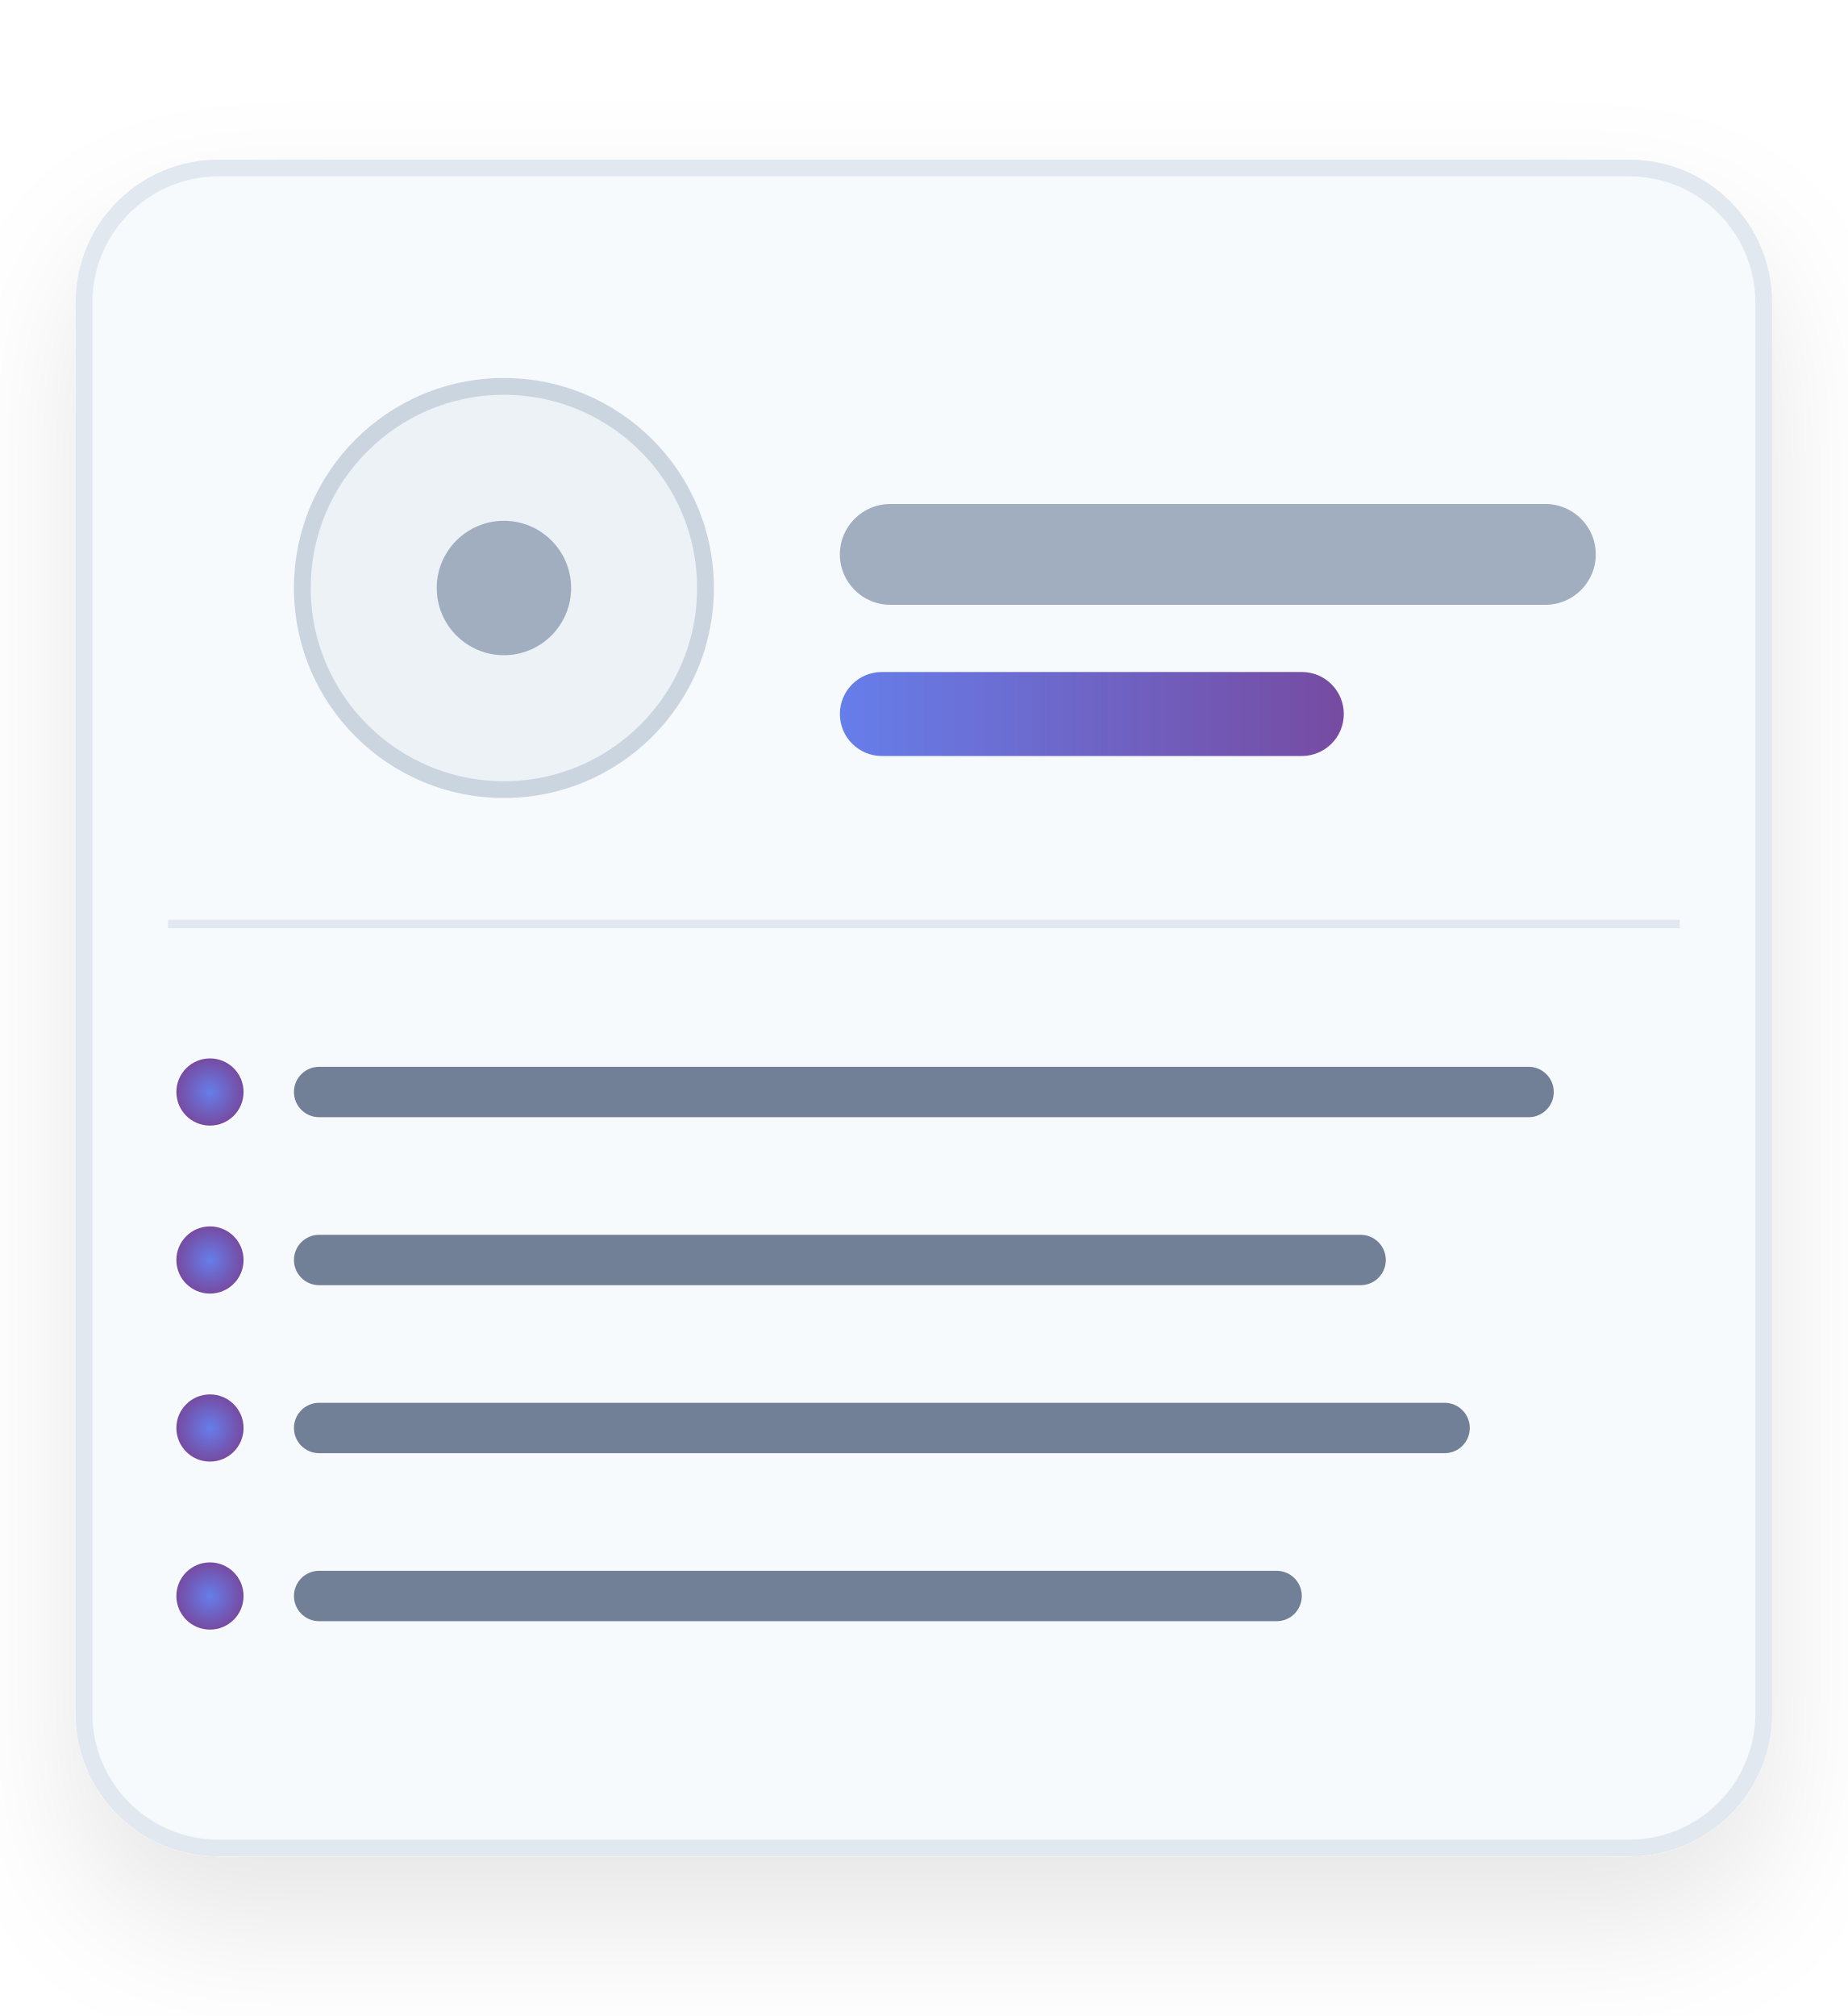
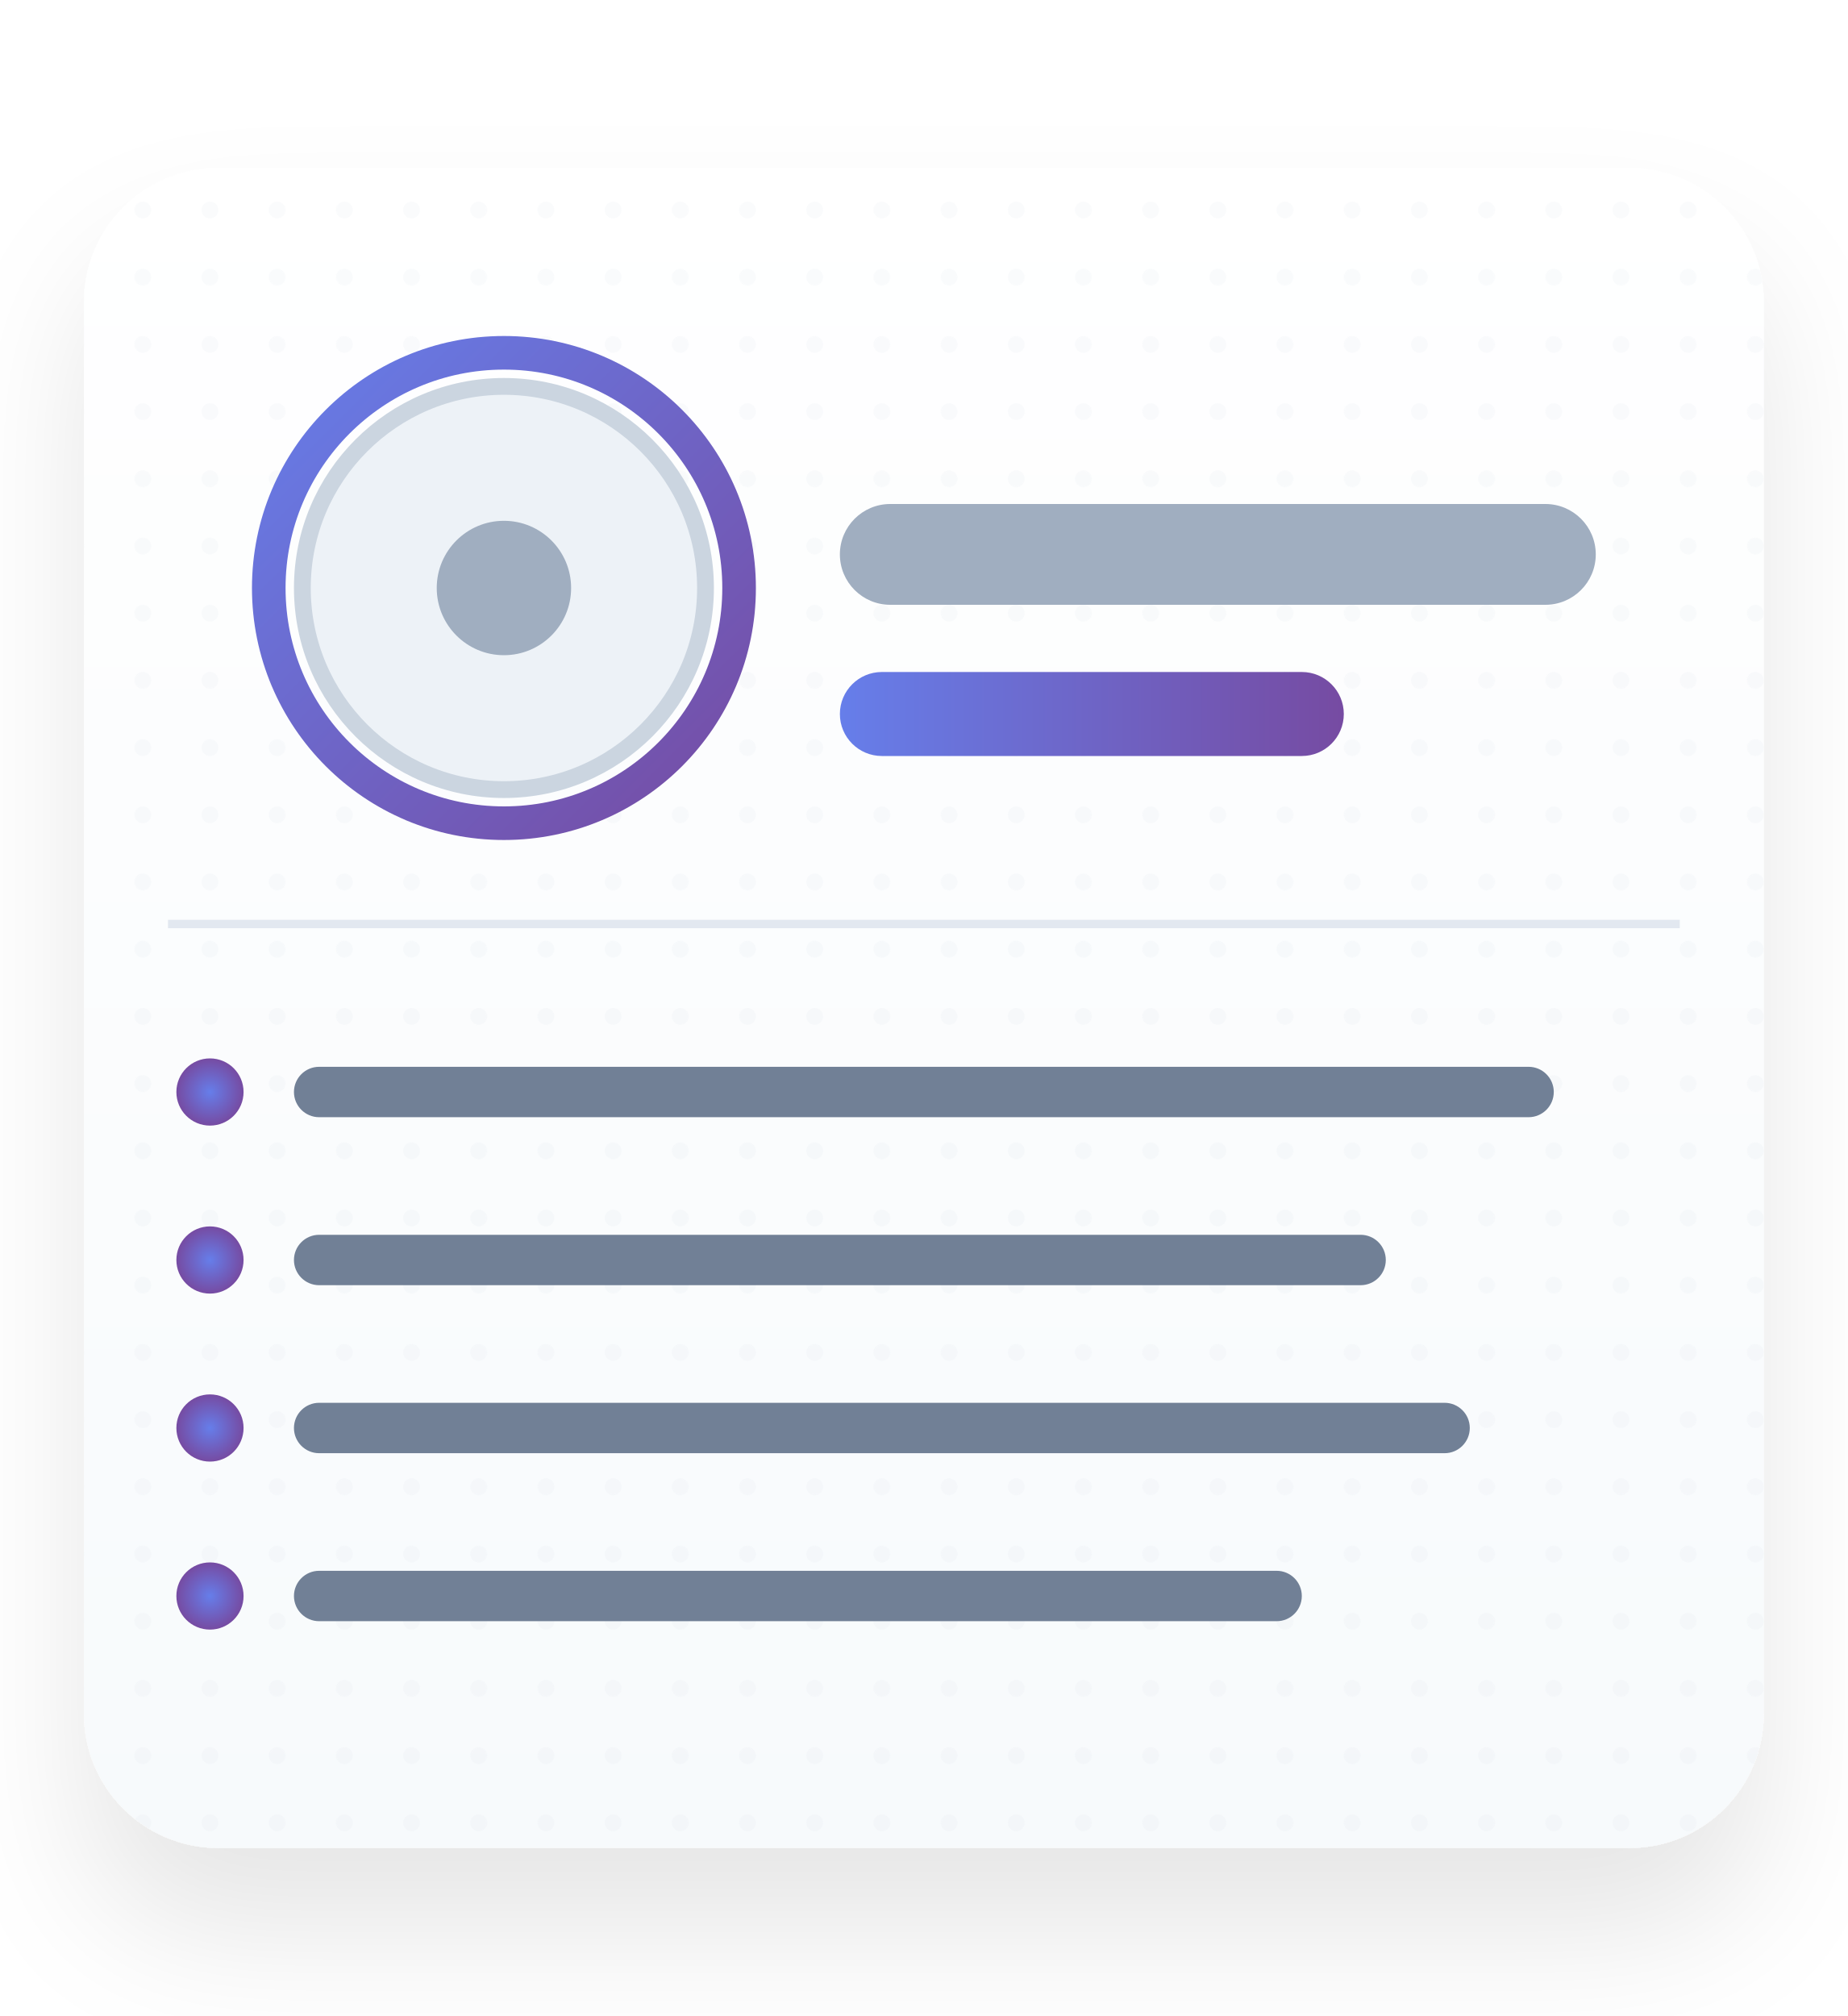
<svg xmlns="http://www.w3.org/2000/svg" width="220" height="240" viewBox="0 0 220 240" fill="none">
  <defs>
-     <filter id="shadow" x="-10%" y="-10%" width="120%" height="120%">
-       <feDropShadow dx="0" dy="8" stdDeviation="8" flood-color="#000" flood-opacity="0.1" />
+     <filter id="shadow" x="-20%" y="-20%" width="140%" height="140%">
+       <feOffset dx="0" dy="10" in="SourceAlpha" result="off" />
+       <feGaussianBlur in="off" stdDeviation="8" result="blur" />
+       <feFlood flood-color="#000" flood-opacity="0.1" result="flood" />
+       <feComposite in="flood" in2="blur" operator="in" result="shadow" />
+       <feComposite in="SourceGraphic" in2="shadow" operator="over" />
    </filter>
+     <linearGradient id="gradCard" x1="0" y1="0" x2="0" y2="1">
+       <stop offset="0%" stop-color="#ffffff" />
+       <stop offset="100%" stop-color="#f7fafc" />
+     </linearGradient>
+     <pattern id="patternDots" x="0" y="0" width="8" height="8" patternUnits="userSpaceOnUse">
+       <circle cx="1" cy="1" r="1" fill="#cbd5e0" />
+     </pattern>
+     <linearGradient id="gradProfile" x1="0" y1="0" x2="1" y2="1">
+       <stop offset="0%" stop-color="#667eea" />
+       <stop offset="100%" stop-color="#764ba2" />
+     </linearGradient>
    <linearGradient id="gradHeader" x1="0" y1="0" x2="1" y2="0">
      <stop offset="0%" stop-color="#667eea" />
      <stop offset="100%" stop-color="#764ba2" />
    </linearGradient>
    <radialGradient id="gradBullet" cx="50%" cy="50%" r="50%">
      <stop offset="0%" stop-color="#667eea" />
      <stop offset="100%" stop-color="#764ba2" />
    </radialGradient>
  </defs>
-   <rect x="10" y="20" width="200" height="200" rx="16" fill="#F7FAFC" stroke="#E2E8F0" stroke-width="2" filter="url(#shadow)" />
+   <rect x="10" y="20" width="200" height="200" rx="16" fill="url(#gradCard)" filter="url(#shadow)" />
+   <rect x="10" y="20" width="200" height="200" rx="16" fill="url(#patternDots)" opacity="0.1" />
+   <circle cx="60" cy="70" r="28" fill="none" stroke="url(#gradProfile)" stroke-width="4" />
  <circle cx="60" cy="70" r="24" fill="#EDF2F7" stroke="#CBD5E0" stroke-width="2" />
  <circle cx="60" cy="70" r="8" fill="#A0AEC0" />
  <rect x="100" y="60" width="90" height="12" rx="6" fill="#A0AEC0" />
  <rect x="100" y="80" width="60" height="10" rx="5" fill="url(#gradHeader)" />
  <line x1="20" y1="110" x2="200" y2="110" stroke="#E2E8F0" stroke-width="1" />
  <g fill="#718096">
    <circle cx="25" cy="130" r="4" fill="url(#gradBullet)" />
    <rect x="35" y="127" width="150" height="6" rx="3" />
    <circle cx="25" cy="150" r="4" fill="url(#gradBullet)" />
    <rect x="35" y="147" width="130" height="6" rx="3" />
    <circle cx="25" cy="170" r="4" fill="url(#gradBullet)" />
    <rect x="35" y="167" width="140" height="6" rx="3" />
    <circle cx="25" cy="190" r="4" fill="url(#gradBullet)" />
    <rect x="35" y="187" width="120" height="6" rx="3" />
  </g>
</svg>
